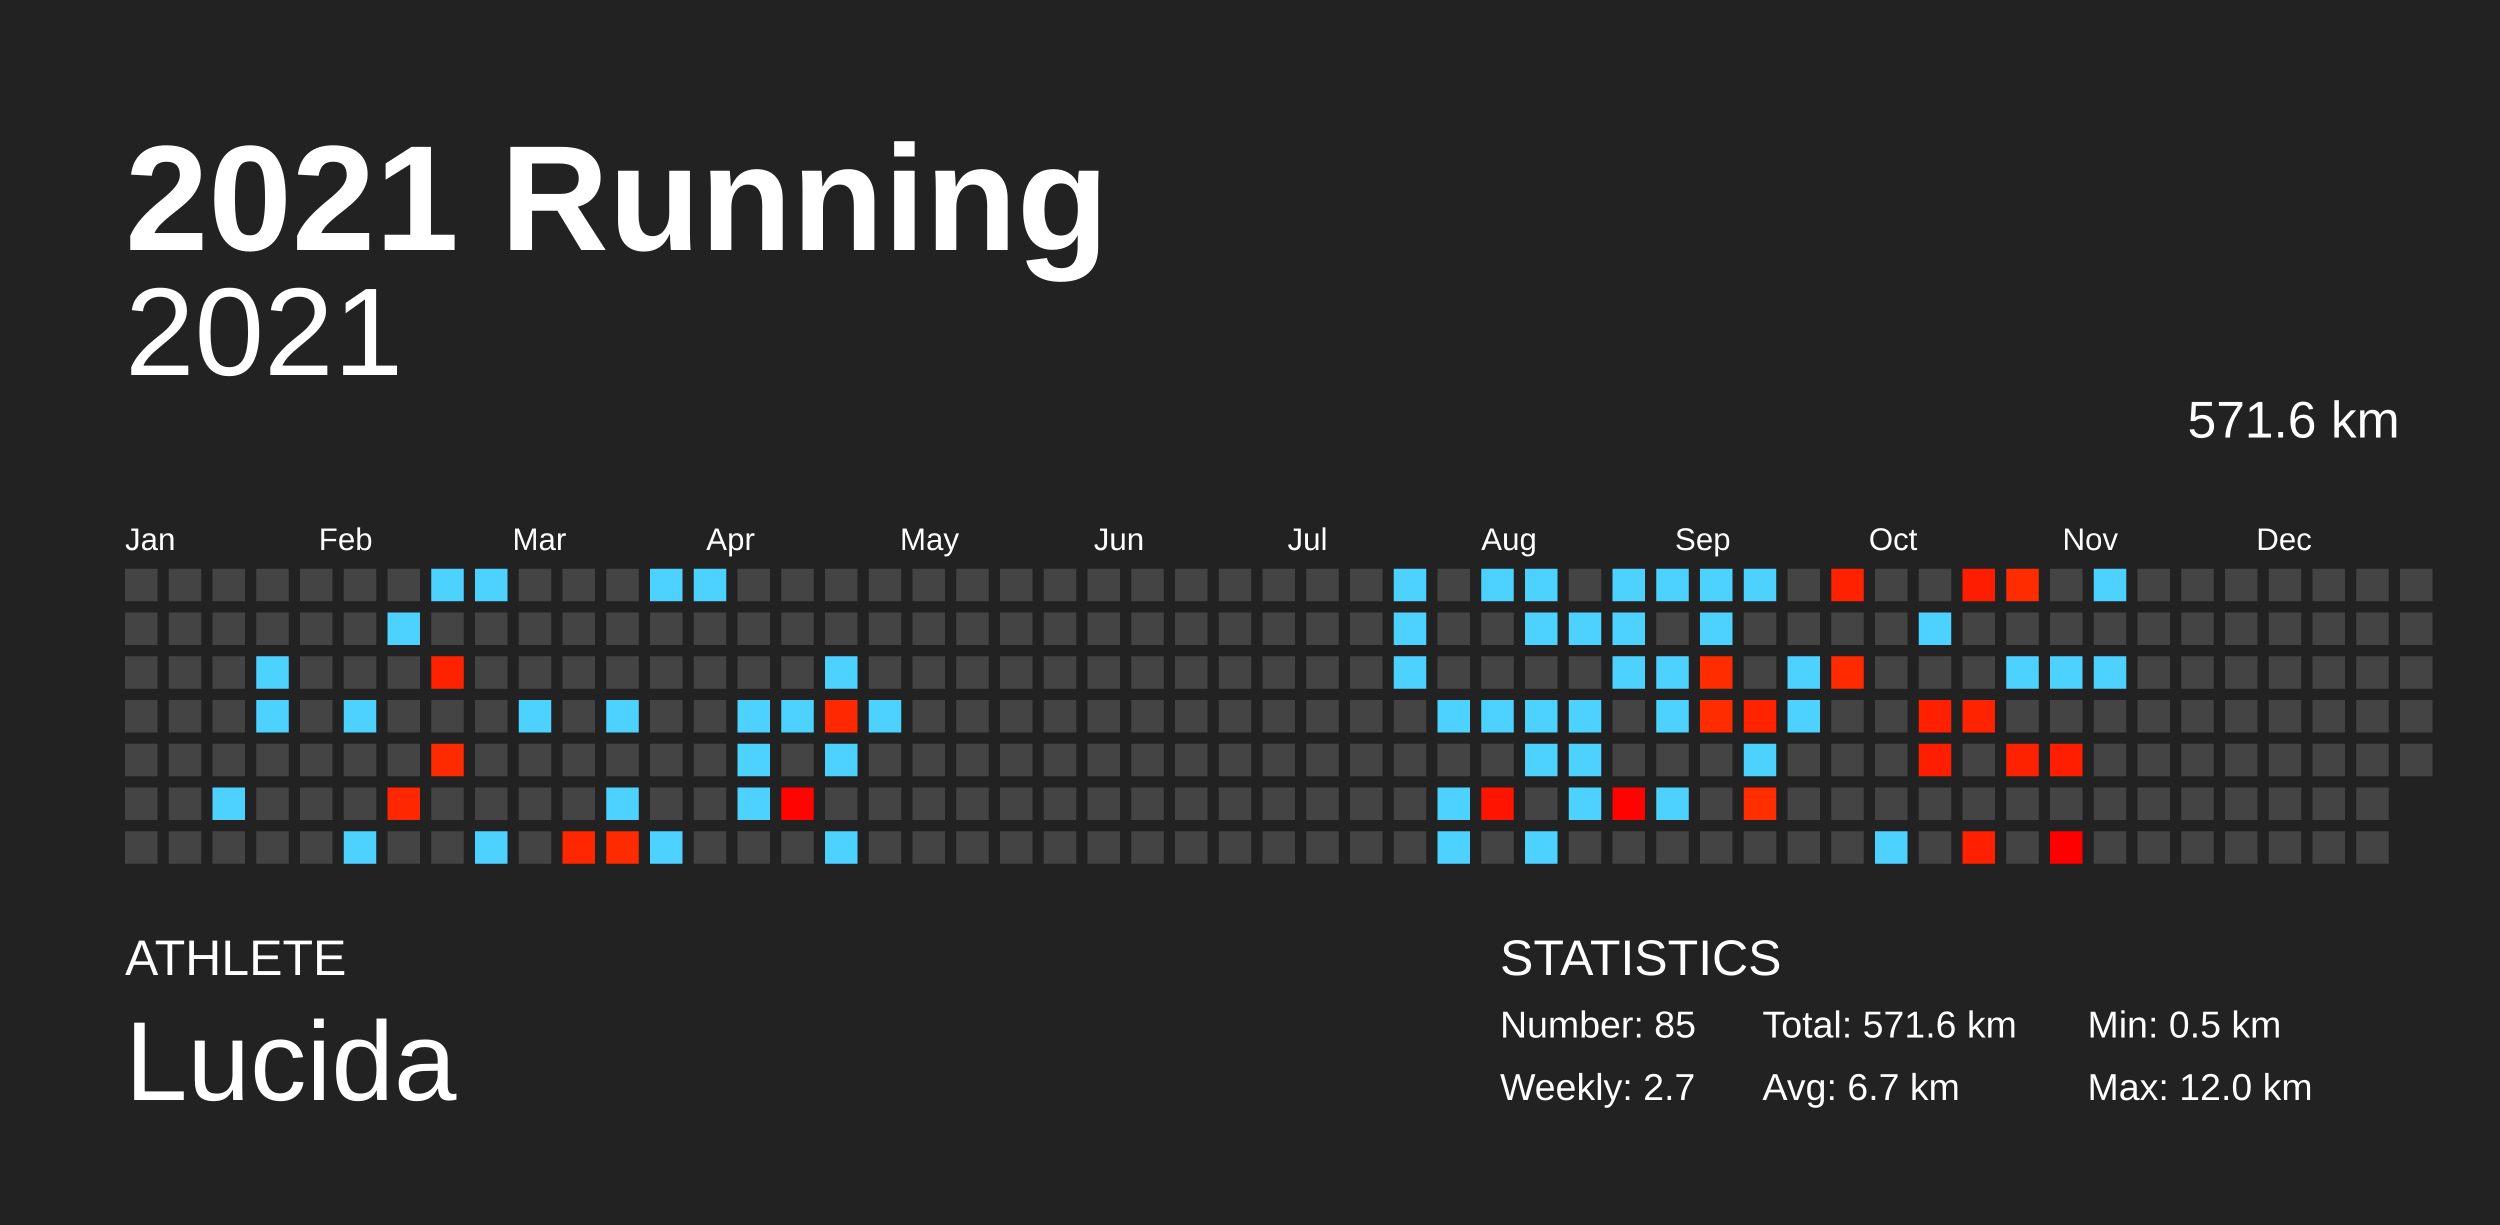
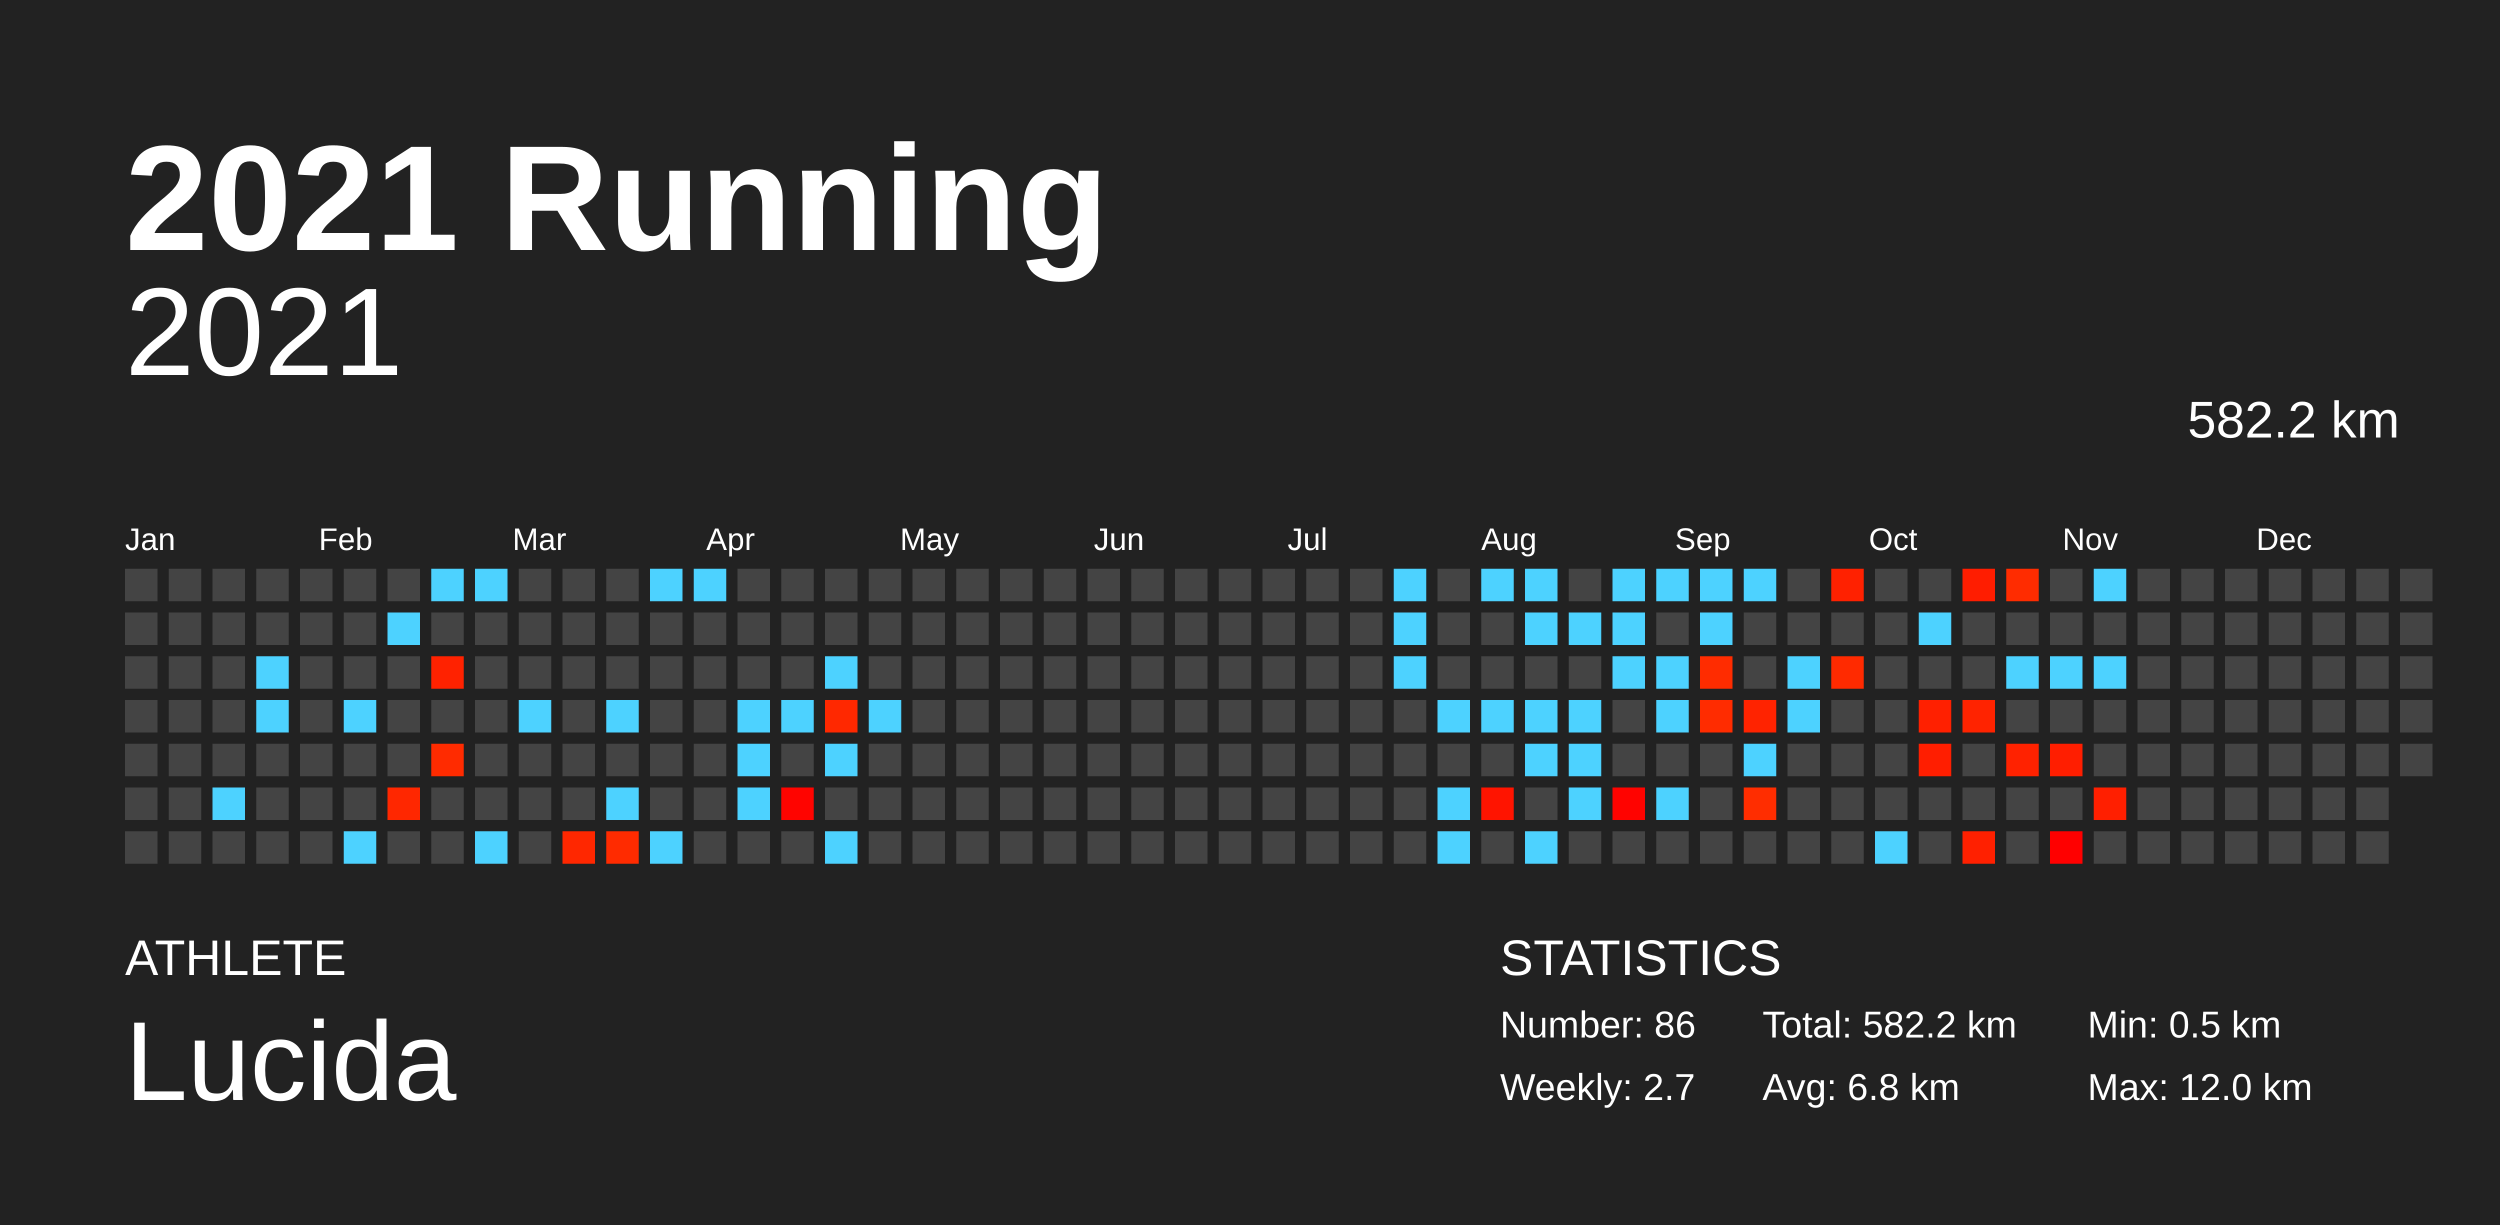
<svg xmlns="http://www.w3.org/2000/svg" baseProfile="full" height="98mm" version="1.1" viewBox="0,0,200,98" width="200mm">
  <defs />
  <rect fill="#222222" height="98" width="200" x="0" y="0" />
  <text fill="#FFFFFF" style="font-size:12px; font-family:Arial; font-weight:bold;" x="10" y="20">2021 Running</text>
  <text fill="#FFFFFF" style="font-size:4px; font-family:Arial" x="10" y="78">ATHLETE</text>
  <text fill="#FFFFFF" style="font-size:9px; font-family:Arial" x="10" y="88">Lucida</text>
  <text fill="#FFFFFF" style="font-size:4px; font-family:Arial" x="120" y="78">STATISTICS</text>
-   <text fill="#FFFFFF" style="font-size:3px; font-family:Arial" x="120" y="83">Number: 85</text>
+   <text fill="#FFFFFF" style="font-size:3px; font-family:Arial" x="120" y="83">Number: 86</text>
  <text fill="#FFFFFF" style="font-size:3px; font-family:Arial" x="120" y="88">Weekly: 2.7</text>
-   <text fill="#FFFFFF" style="font-size:3px; font-family:Arial" x="141" y="83">Total: 571.6 km</text>
-   <text fill="#FFFFFF" style="font-size:3px; font-family:Arial" x="141" y="88">Avg: 6.7 km</text>
+   <text fill="#FFFFFF" style="font-size:3px; font-family:Arial" x="141" y="83">Total: 582.2 km</text>
+   <text fill="#FFFFFF" style="font-size:3px; font-family:Arial" x="141" y="88">Avg: 6.8 km</text>
  <text fill="#FFFFFF" style="font-size:3px; font-family:Arial" x="167" y="83">Min: 0.5 km</text>
  <text fill="#FFFFFF" style="font-size:3px; font-family:Arial" x="167" y="88">Max: 12.0 km</text>
  <text alignment-baseline="hanging" fill="#FFFFFF" style="font-size:10.0px; font-family:Arial;" x="10" y="30">2021</text>
-   <text alignment-baseline="hanging" fill="#FFFFFF" style="font-size:4.125px; font-family:Arial;" x="175" y="35">571.6 km</text>
+   <text alignment-baseline="hanging" fill="#FFFFFF" style="font-size:4.125px; font-family:Arial;" x="175" y="35">582.2 km</text>
  <text fill="#FFFFFF" style="font-size:2.5px; font-family:Arial" x="10.0" y="44">Jan</text>
  <text fill="#FFFFFF" style="font-size:2.5px; font-family:Arial" x="25.5" y="44">Feb</text>
  <text fill="#FFFFFF" style="font-size:2.5px; font-family:Arial" x="41.0" y="44">Mar</text>
  <text fill="#FFFFFF" style="font-size:2.5px; font-family:Arial" x="56.5" y="44">Apr</text>
  <text fill="#FFFFFF" style="font-size:2.5px; font-family:Arial" x="72.0" y="44">May</text>
  <text fill="#FFFFFF" style="font-size:2.5px; font-family:Arial" x="87.5" y="44">Jun</text>
  <text fill="#FFFFFF" style="font-size:2.5px; font-family:Arial" x="103.0" y="44">Jul</text>
  <text fill="#FFFFFF" style="font-size:2.5px; font-family:Arial" x="118.5" y="44">Aug</text>
  <text fill="#FFFFFF" style="font-size:2.5px; font-family:Arial" x="134.0" y="44">Sep</text>
  <text fill="#FFFFFF" style="font-size:2.5px; font-family:Arial" x="149.5" y="44">Oct</text>
  <text fill="#FFFFFF" style="font-size:2.5px; font-family:Arial" x="165.0" y="44">Nov</text>
  <text fill="#FFFFFF" style="font-size:2.5px; font-family:Arial" x="180.5" y="44">Dec</text>
  <rect fill="#444444" height="2.6" width="2.6" x="10.0" y="45.5" />
  <rect fill="#444444" height="2.6" width="2.6" x="10.0" y="49.0" />
  <rect fill="#444444" height="2.6" width="2.6" x="10.0" y="52.5" />
  <rect fill="#444444" height="2.6" width="2.6" x="10.0" y="56.0" />
  <rect fill="#444444" height="2.6" width="2.6" x="10.0" y="59.5" />
  <rect fill="#444444" height="2.6" width="2.6" x="10.0" y="63.0" />
  <rect fill="#444444" height="2.6" width="2.6" x="10.0" y="66.5" />
  <rect fill="#444444" height="2.6" width="2.6" x="13.5" y="45.5" />
  <rect fill="#444444" height="2.6" width="2.6" x="13.5" y="49.0" />
  <rect fill="#444444" height="2.6" width="2.6" x="13.5" y="52.5" />
  <rect fill="#444444" height="2.6" width="2.6" x="13.5" y="56.0" />
  <rect fill="#444444" height="2.6" width="2.6" x="13.5" y="59.5" />
  <rect fill="#444444" height="2.6" width="2.6" x="13.5" y="63.0" />
  <rect fill="#444444" height="2.6" width="2.6" x="13.5" y="66.5" />
  <rect fill="#444444" height="2.6" width="2.6" x="17.0" y="45.5" />
  <rect fill="#444444" height="2.6" width="2.6" x="17.0" y="49.0" />
  <rect fill="#444444" height="2.6" width="2.6" x="17.0" y="52.5" />
  <rect fill="#444444" height="2.6" width="2.6" x="17.0" y="56.0" />
  <rect fill="#444444" height="2.6" width="2.6" x="17.0" y="59.5" />
  <rect fill="#4dd2ff" height="2.6" width="2.6" x="17.0" y="63.0" />
  <rect fill="#444444" height="2.6" width="2.6" x="17.0" y="66.5" />
  <rect fill="#444444" height="2.6" width="2.6" x="20.5" y="45.5" />
  <rect fill="#444444" height="2.6" width="2.6" x="20.5" y="49.0" />
  <rect fill="#4dd2ff" height="2.6" width="2.6" x="20.5" y="52.5" />
  <rect fill="#4dd2ff" height="2.6" width="2.6" x="20.5" y="56.0" />
  <rect fill="#444444" height="2.6" width="2.6" x="20.5" y="59.5" />
  <rect fill="#444444" height="2.6" width="2.6" x="20.5" y="63.0" />
  <rect fill="#444444" height="2.6" width="2.6" x="20.5" y="66.5" />
  <rect fill="#444444" height="2.6" width="2.6" x="24.0" y="45.5" />
  <rect fill="#444444" height="2.6" width="2.6" x="24.0" y="49.0" />
  <rect fill="#444444" height="2.6" width="2.6" x="24.0" y="52.5" />
  <rect fill="#444444" height="2.6" width="2.6" x="24.0" y="56.0" />
  <rect fill="#444444" height="2.6" width="2.6" x="24.0" y="59.5" />
  <rect fill="#444444" height="2.6" width="2.6" x="24.0" y="63.0" />
  <rect fill="#444444" height="2.6" width="2.6" x="24.0" y="66.5" />
  <rect fill="#444444" height="2.6" width="2.6" x="27.5" y="45.5" />
  <rect fill="#444444" height="2.6" width="2.6" x="27.5" y="49.0" />
  <rect fill="#444444" height="2.6" width="2.6" x="27.5" y="52.5" />
  <rect fill="#4dd2ff" height="2.6" width="2.6" x="27.5" y="56.0" />
  <rect fill="#444444" height="2.6" width="2.6" x="27.5" y="59.5" />
  <rect fill="#444444" height="2.6" width="2.6" x="27.5" y="63.0" />
  <rect fill="#4dd2ff" height="2.6" width="2.6" x="27.5" y="66.5" />
  <rect fill="#444444" height="2.6" width="2.6" x="31.0" y="45.5" />
  <rect fill="#4dd2ff" height="2.6" width="2.6" x="31.0" y="49.0" />
  <rect fill="#444444" height="2.6" width="2.6" x="31.0" y="52.5" />
  <rect fill="#444444" height="2.6" width="2.6" x="31.0" y="56.0" />
  <rect fill="#444444" height="2.6" width="2.6" x="31.0" y="59.5" />
  <rect fill="#ff2700" height="2.6" width="2.6" x="31.0" y="63.0" />
  <rect fill="#444444" height="2.6" width="2.6" x="31.0" y="66.5" />
  <rect fill="#4dd2ff" height="2.6" width="2.6" x="34.5" y="45.5" />
  <rect fill="#444444" height="2.6" width="2.6" x="34.5" y="49.0" />
  <rect fill="#ff2200" height="2.6" width="2.6" x="34.5" y="52.5" />
  <rect fill="#444444" height="2.6" width="2.6" x="34.5" y="56.0" />
  <rect fill="#ff2b00" height="2.6" width="2.6" x="34.5" y="59.5" />
  <rect fill="#444444" height="2.6" width="2.6" x="34.5" y="63.0" />
  <rect fill="#444444" height="2.6" width="2.6" x="34.5" y="66.5" />
  <rect fill="#4dd2ff" height="2.6" width="2.6" x="38.0" y="45.5" />
  <rect fill="#444444" height="2.6" width="2.6" x="38.0" y="49.0" />
  <rect fill="#444444" height="2.6" width="2.6" x="38.0" y="52.5" />
  <rect fill="#444444" height="2.6" width="2.6" x="38.0" y="56.0" />
  <rect fill="#444444" height="2.6" width="2.6" x="38.0" y="59.5" />
  <rect fill="#444444" height="2.6" width="2.6" x="38.0" y="63.0" />
  <rect fill="#4dd2ff" height="2.6" width="2.6" x="38.0" y="66.5" />
  <rect fill="#444444" height="2.6" width="2.6" x="41.5" y="45.5" />
  <rect fill="#444444" height="2.6" width="2.6" x="41.5" y="49.0" />
  <rect fill="#444444" height="2.6" width="2.6" x="41.5" y="52.5" />
  <rect fill="#4dd2ff" height="2.6" width="2.6" x="41.5" y="56.0" />
  <rect fill="#444444" height="2.6" width="2.6" x="41.5" y="59.5" />
  <rect fill="#444444" height="2.6" width="2.6" x="41.5" y="63.0" />
  <rect fill="#444444" height="2.6" width="2.6" x="41.5" y="66.5" />
  <rect fill="#444444" height="2.6" width="2.6" x="45.0" y="45.5" />
  <rect fill="#444444" height="2.6" width="2.6" x="45.0" y="49.0" />
  <rect fill="#444444" height="2.6" width="2.6" x="45.0" y="52.5" />
  <rect fill="#444444" height="2.6" width="2.6" x="45.0" y="56.0" />
  <rect fill="#444444" height="2.6" width="2.6" x="45.0" y="59.5" />
  <rect fill="#444444" height="2.6" width="2.6" x="45.0" y="63.0" />
  <rect fill="#ff2700" height="2.6" width="2.6" x="45.0" y="66.5" />
  <rect fill="#444444" height="2.6" width="2.6" x="48.5" y="45.5" />
  <rect fill="#444444" height="2.6" width="2.6" x="48.5" y="49.0" />
  <rect fill="#444444" height="2.6" width="2.6" x="48.5" y="52.5" />
  <rect fill="#4dd2ff" height="2.6" width="2.6" x="48.5" y="56.0" />
  <rect fill="#444444" height="2.6" width="2.6" x="48.5" y="59.5" />
  <rect fill="#4dd2ff" height="2.6" width="2.6" x="48.5" y="63.0" />
  <rect fill="#ff2b00" height="2.6" width="2.6" x="48.5" y="66.5" />
  <rect fill="#4dd2ff" height="2.6" width="2.6" x="52.0" y="45.5" />
  <rect fill="#444444" height="2.6" width="2.6" x="52.0" y="49.0" />
  <rect fill="#444444" height="2.6" width="2.6" x="52.0" y="52.5" />
  <rect fill="#444444" height="2.6" width="2.6" x="52.0" y="56.0" />
  <rect fill="#444444" height="2.6" width="2.6" x="52.0" y="59.5" />
  <rect fill="#444444" height="2.6" width="2.6" x="52.0" y="63.0" />
  <rect fill="#4dd2ff" height="2.6" width="2.6" x="52.0" y="66.5" />
  <rect fill="#4dd2ff" height="2.6" width="2.6" x="55.5" y="45.5" />
  <rect fill="#444444" height="2.6" width="2.6" x="55.5" y="49.0" />
  <rect fill="#444444" height="2.6" width="2.6" x="55.5" y="52.5" />
  <rect fill="#444444" height="2.6" width="2.6" x="55.5" y="56.0" />
  <rect fill="#444444" height="2.6" width="2.6" x="55.5" y="59.5" />
  <rect fill="#444444" height="2.6" width="2.6" x="55.5" y="63.0" />
  <rect fill="#444444" height="2.6" width="2.6" x="55.5" y="66.5" />
  <rect fill="#444444" height="2.6" width="2.6" x="59.0" y="45.5" />
  <rect fill="#444444" height="2.6" width="2.6" x="59.0" y="49.0" />
  <rect fill="#444444" height="2.6" width="2.6" x="59.0" y="52.5" />
  <rect fill="#4dd2ff" height="2.6" width="2.6" x="59.0" y="56.0" />
  <rect fill="#4dd2ff" height="2.6" width="2.6" x="59.0" y="59.5" />
  <rect fill="#4dd2ff" height="2.6" width="2.6" x="59.0" y="63.0" />
  <rect fill="#444444" height="2.6" width="2.6" x="59.0" y="66.5" />
  <rect fill="#444444" height="2.6" width="2.6" x="62.5" y="45.5" />
  <rect fill="#444444" height="2.6" width="2.6" x="62.5" y="49.0" />
  <rect fill="#444444" height="2.6" width="2.6" x="62.5" y="52.5" />
  <rect fill="#4dd2ff" height="2.6" width="2.6" x="62.5" y="56.0" />
  <rect fill="#444444" height="2.6" width="2.6" x="62.5" y="59.5" />
  <rect fill="#ff0400" height="2.6" width="2.6" x="62.5" y="63.0" />
  <rect fill="#444444" height="2.6" width="2.6" x="62.5" y="66.5" />
  <rect fill="#444444" height="2.6" width="2.6" x="66.0" y="45.5" />
  <rect fill="#444444" height="2.6" width="2.6" x="66.0" y="49.0" />
  <rect fill="#4dd2ff" height="2.6" width="2.6" x="66.0" y="52.5" />
  <rect fill="#ff2800" height="2.6" width="2.6" x="66.0" y="56.0" />
  <rect fill="#4dd2ff" height="2.6" width="2.6" x="66.0" y="59.5" />
  <rect fill="#444444" height="2.6" width="2.6" x="66.0" y="63.0" />
  <rect fill="#4dd2ff" height="2.6" width="2.6" x="66.0" y="66.5" />
  <rect fill="#444444" height="2.6" width="2.6" x="69.5" y="45.5" />
  <rect fill="#444444" height="2.6" width="2.6" x="69.5" y="49.0" />
  <rect fill="#444444" height="2.6" width="2.6" x="69.5" y="52.5" />
  <rect fill="#4dd2ff" height="2.6" width="2.6" x="69.5" y="56.0" />
  <rect fill="#444444" height="2.6" width="2.6" x="69.5" y="59.5" />
  <rect fill="#444444" height="2.6" width="2.6" x="69.5" y="63.0" />
  <rect fill="#444444" height="2.6" width="2.6" x="69.5" y="66.5" />
  <rect fill="#444444" height="2.6" width="2.6" x="73.0" y="45.5" />
  <rect fill="#444444" height="2.6" width="2.6" x="73.0" y="49.0" />
  <rect fill="#444444" height="2.6" width="2.6" x="73.0" y="52.5" />
  <rect fill="#444444" height="2.6" width="2.6" x="73.0" y="56.0" />
  <rect fill="#444444" height="2.6" width="2.6" x="73.0" y="59.5" />
  <rect fill="#444444" height="2.6" width="2.6" x="73.0" y="63.0" />
  <rect fill="#444444" height="2.6" width="2.6" x="73.0" y="66.5" />
  <rect fill="#444444" height="2.6" width="2.6" x="76.5" y="45.5" />
  <rect fill="#444444" height="2.6" width="2.6" x="76.5" y="49.0" />
  <rect fill="#444444" height="2.6" width="2.6" x="76.5" y="52.5" />
  <rect fill="#444444" height="2.6" width="2.6" x="76.5" y="56.0" />
  <rect fill="#444444" height="2.6" width="2.6" x="76.5" y="59.5" />
  <rect fill="#444444" height="2.6" width="2.6" x="76.5" y="63.0" />
  <rect fill="#444444" height="2.6" width="2.6" x="76.5" y="66.5" />
  <rect fill="#444444" height="2.6" width="2.6" x="80.0" y="45.5" />
  <rect fill="#444444" height="2.6" width="2.6" x="80.0" y="49.0" />
  <rect fill="#444444" height="2.6" width="2.6" x="80.0" y="52.5" />
  <rect fill="#444444" height="2.6" width="2.6" x="80.0" y="56.0" />
  <rect fill="#444444" height="2.6" width="2.6" x="80.0" y="59.5" />
  <rect fill="#444444" height="2.6" width="2.6" x="80.0" y="63.0" />
  <rect fill="#444444" height="2.6" width="2.6" x="80.0" y="66.5" />
  <rect fill="#444444" height="2.6" width="2.6" x="83.5" y="45.5" />
  <rect fill="#444444" height="2.6" width="2.6" x="83.5" y="49.0" />
  <rect fill="#444444" height="2.6" width="2.6" x="83.5" y="52.5" />
  <rect fill="#444444" height="2.6" width="2.6" x="83.5" y="56.0" />
  <rect fill="#444444" height="2.6" width="2.6" x="83.5" y="59.5" />
  <rect fill="#444444" height="2.6" width="2.6" x="83.5" y="63.0" />
  <rect fill="#444444" height="2.6" width="2.6" x="83.5" y="66.5" />
  <rect fill="#444444" height="2.6" width="2.6" x="87.0" y="45.5" />
  <rect fill="#444444" height="2.6" width="2.6" x="87.0" y="49.0" />
  <rect fill="#444444" height="2.6" width="2.6" x="87.0" y="52.5" />
  <rect fill="#444444" height="2.6" width="2.6" x="87.0" y="56.0" />
  <rect fill="#444444" height="2.6" width="2.6" x="87.0" y="59.5" />
  <rect fill="#444444" height="2.6" width="2.6" x="87.0" y="63.0" />
  <rect fill="#444444" height="2.6" width="2.6" x="87.0" y="66.5" />
  <rect fill="#444444" height="2.6" width="2.6" x="90.5" y="45.5" />
  <rect fill="#444444" height="2.6" width="2.6" x="90.5" y="49.0" />
  <rect fill="#444444" height="2.6" width="2.6" x="90.5" y="52.5" />
  <rect fill="#444444" height="2.6" width="2.6" x="90.5" y="56.0" />
  <rect fill="#444444" height="2.6" width="2.6" x="90.5" y="59.5" />
  <rect fill="#444444" height="2.6" width="2.6" x="90.5" y="63.0" />
  <rect fill="#444444" height="2.6" width="2.6" x="90.5" y="66.5" />
  <rect fill="#444444" height="2.6" width="2.6" x="94.0" y="45.5" />
  <rect fill="#444444" height="2.6" width="2.6" x="94.0" y="49.0" />
  <rect fill="#444444" height="2.6" width="2.6" x="94.0" y="52.5" />
  <rect fill="#444444" height="2.6" width="2.6" x="94.0" y="56.0" />
  <rect fill="#444444" height="2.6" width="2.6" x="94.0" y="59.5" />
  <rect fill="#444444" height="2.6" width="2.6" x="94.0" y="63.0" />
  <rect fill="#444444" height="2.6" width="2.6" x="94.0" y="66.5" />
  <rect fill="#444444" height="2.6" width="2.6" x="97.5" y="45.5" />
  <rect fill="#444444" height="2.6" width="2.6" x="97.5" y="49.0" />
  <rect fill="#444444" height="2.6" width="2.6" x="97.5" y="52.5" />
  <rect fill="#444444" height="2.6" width="2.6" x="97.5" y="56.0" />
  <rect fill="#444444" height="2.6" width="2.6" x="97.5" y="59.5" />
  <rect fill="#444444" height="2.6" width="2.6" x="97.5" y="63.0" />
  <rect fill="#444444" height="2.6" width="2.6" x="97.5" y="66.5" />
  <rect fill="#444444" height="2.6" width="2.6" x="101.0" y="45.5" />
  <rect fill="#444444" height="2.6" width="2.6" x="101.0" y="49.0" />
  <rect fill="#444444" height="2.6" width="2.6" x="101.0" y="52.5" />
  <rect fill="#444444" height="2.6" width="2.6" x="101.0" y="56.0" />
  <rect fill="#444444" height="2.6" width="2.6" x="101.0" y="59.5" />
  <rect fill="#444444" height="2.6" width="2.6" x="101.0" y="63.0" />
  <rect fill="#444444" height="2.6" width="2.6" x="101.0" y="66.5" />
  <rect fill="#444444" height="2.6" width="2.6" x="104.5" y="45.5" />
  <rect fill="#444444" height="2.6" width="2.6" x="104.5" y="49.0" />
  <rect fill="#444444" height="2.6" width="2.6" x="104.5" y="52.5" />
  <rect fill="#444444" height="2.6" width="2.6" x="104.5" y="56.0" />
  <rect fill="#444444" height="2.6" width="2.6" x="104.5" y="59.5" />
  <rect fill="#444444" height="2.6" width="2.6" x="104.5" y="63.0" />
  <rect fill="#444444" height="2.6" width="2.6" x="104.5" y="66.5" />
  <rect fill="#444444" height="2.6" width="2.6" x="108.0" y="45.5" />
  <rect fill="#444444" height="2.6" width="2.6" x="108.0" y="49.0" />
  <rect fill="#444444" height="2.6" width="2.6" x="108.0" y="52.5" />
  <rect fill="#444444" height="2.6" width="2.6" x="108.0" y="56.0" />
  <rect fill="#444444" height="2.6" width="2.6" x="108.0" y="59.5" />
  <rect fill="#444444" height="2.6" width="2.6" x="108.0" y="63.0" />
  <rect fill="#444444" height="2.6" width="2.6" x="108.0" y="66.5" />
  <rect fill="#4dd2ff" height="2.6" width="2.6" x="111.5" y="45.5" />
  <rect fill="#4dd2ff" height="2.6" width="2.6" x="111.5" y="49.0" />
  <rect fill="#4dd2ff" height="2.6" width="2.6" x="111.5" y="52.5" />
  <rect fill="#444444" height="2.6" width="2.6" x="111.5" y="56.0" />
  <rect fill="#444444" height="2.6" width="2.6" x="111.5" y="59.5" />
  <rect fill="#444444" height="2.6" width="2.6" x="111.5" y="63.0" />
  <rect fill="#444444" height="2.6" width="2.6" x="111.5" y="66.5" />
  <rect fill="#444444" height="2.6" width="2.6" x="115.0" y="45.5" />
  <rect fill="#444444" height="2.6" width="2.6" x="115.0" y="49.0" />
  <rect fill="#444444" height="2.6" width="2.6" x="115.0" y="52.5" />
  <rect fill="#4dd2ff" height="2.6" width="2.6" x="115.0" y="56.0" />
  <rect fill="#444444" height="2.6" width="2.6" x="115.0" y="59.5" />
  <rect fill="#4dd2ff" height="2.6" width="2.6" x="115.0" y="63.0" />
  <rect fill="#4dd2ff" height="2.6" width="2.6" x="115.0" y="66.5" />
  <rect fill="#4dd2ff" height="2.6" width="2.6" x="118.5" y="45.5" />
  <rect fill="#444444" height="2.6" width="2.6" x="118.5" y="49.0" />
  <rect fill="#444444" height="2.6" width="2.6" x="118.5" y="52.5" />
  <rect fill="#4dd2ff" height="2.6" width="2.6" x="118.5" y="56.0" />
  <rect fill="#444444" height="2.6" width="2.6" x="118.5" y="59.5" />
  <rect fill="#ff1400" height="2.6" width="2.6" x="118.5" y="63.0" />
  <rect fill="#444444" height="2.6" width="2.6" x="118.5" y="66.5" />
  <rect fill="#4dd2ff" height="2.6" width="2.6" x="122.0" y="45.5" />
  <rect fill="#4dd2ff" height="2.6" width="2.6" x="122.0" y="49.0" />
  <rect fill="#444444" height="2.6" width="2.6" x="122.0" y="52.5" />
  <rect fill="#4dd2ff" height="2.6" width="2.6" x="122.0" y="56.0" />
  <rect fill="#4dd2ff" height="2.6" width="2.6" x="122.0" y="59.5" />
  <rect fill="#444444" height="2.6" width="2.6" x="122.0" y="63.0" />
  <rect fill="#4dd2ff" height="2.6" width="2.6" x="122.0" y="66.5" />
  <rect fill="#444444" height="2.6" width="2.6" x="125.5" y="45.5" />
  <rect fill="#4dd2ff" height="2.6" width="2.6" x="125.5" y="49.0" />
  <rect fill="#444444" height="2.6" width="2.6" x="125.5" y="52.5" />
  <rect fill="#4dd2ff" height="2.6" width="2.6" x="125.5" y="56.0" />
  <rect fill="#4dd2ff" height="2.6" width="2.6" x="125.5" y="59.5" />
  <rect fill="#4dd2ff" height="2.6" width="2.6" x="125.5" y="63.0" />
  <rect fill="#444444" height="2.6" width="2.6" x="125.5" y="66.5" />
  <rect fill="#4dd2ff" height="2.6" width="2.6" x="129.0" y="45.5" />
  <rect fill="#4dd2ff" height="2.6" width="2.6" x="129.0" y="49.0" />
  <rect fill="#4dd2ff" height="2.6" width="2.6" x="129.0" y="52.5" />
  <rect fill="#444444" height="2.6" width="2.6" x="129.0" y="56.0" />
  <rect fill="#444444" height="2.6" width="2.6" x="129.0" y="59.5" />
  <rect fill="#ff0300" height="2.6" width="2.6" x="129.0" y="63.0" />
  <rect fill="#444444" height="2.6" width="2.6" x="129.0" y="66.5" />
  <rect fill="#4dd2ff" height="2.6" width="2.6" x="132.5" y="45.5" />
  <rect fill="#444444" height="2.6" width="2.6" x="132.5" y="49.0" />
  <rect fill="#4dd2ff" height="2.6" width="2.6" x="132.5" y="52.5" />
  <rect fill="#4dd2ff" height="2.6" width="2.6" x="132.5" y="56.0" />
  <rect fill="#444444" height="2.6" width="2.6" x="132.5" y="59.5" />
  <rect fill="#4dd2ff" height="2.6" width="2.6" x="132.5" y="63.0" />
  <rect fill="#444444" height="2.6" width="2.6" x="132.5" y="66.5" />
  <rect fill="#4dd2ff" height="2.6" width="2.6" x="136.0" y="45.5" />
  <rect fill="#4dd2ff" height="2.6" width="2.6" x="136.0" y="49.0" />
  <rect fill="#ff2c00" height="2.6" width="2.6" x="136.0" y="52.5" />
  <rect fill="#ff2c00" height="2.6" width="2.6" x="136.0" y="56.0" />
  <rect fill="#444444" height="2.6" width="2.6" x="136.0" y="59.5" />
  <rect fill="#444444" height="2.6" width="2.6" x="136.0" y="63.0" />
  <rect fill="#444444" height="2.6" width="2.6" x="136.0" y="66.5" />
  <rect fill="#4dd2ff" height="2.6" width="2.6" x="139.5" y="45.5" />
  <rect fill="#444444" height="2.6" width="2.6" x="139.5" y="49.0" />
  <rect fill="#444444" height="2.6" width="2.6" x="139.5" y="52.5" />
  <rect fill="#ff2300" height="2.6" width="2.6" x="139.5" y="56.0" />
  <rect fill="#4dd2ff" height="2.6" width="2.6" x="139.5" y="59.5" />
  <rect fill="#ff2d00" height="2.6" width="2.6" x="139.5" y="63.0" />
  <rect fill="#444444" height="2.6" width="2.6" x="139.5" y="66.5" />
  <rect fill="#444444" height="2.6" width="2.6" x="143.0" y="45.5" />
  <rect fill="#444444" height="2.6" width="2.6" x="143.0" y="49.0" />
  <rect fill="#4dd2ff" height="2.6" width="2.6" x="143.0" y="52.5" />
  <rect fill="#4dd2ff" height="2.6" width="2.6" x="143.0" y="56.0" />
  <rect fill="#444444" height="2.6" width="2.6" x="143.0" y="59.5" />
  <rect fill="#444444" height="2.6" width="2.6" x="143.0" y="63.0" />
  <rect fill="#444444" height="2.6" width="2.6" x="143.0" y="66.5" />
  <rect fill="#ff2100" height="2.6" width="2.6" x="146.5" y="45.5" />
  <rect fill="#444444" height="2.6" width="2.6" x="146.5" y="49.0" />
  <rect fill="#ff2a00" height="2.6" width="2.6" x="146.5" y="52.5" />
  <rect fill="#444444" height="2.6" width="2.6" x="146.5" y="56.0" />
  <rect fill="#444444" height="2.6" width="2.6" x="146.5" y="59.5" />
  <rect fill="#444444" height="2.6" width="2.6" x="146.5" y="63.0" />
  <rect fill="#444444" height="2.6" width="2.6" x="146.5" y="66.5" />
  <rect fill="#444444" height="2.6" width="2.6" x="150.0" y="45.5" />
  <rect fill="#444444" height="2.6" width="2.6" x="150.0" y="49.0" />
  <rect fill="#444444" height="2.6" width="2.6" x="150.0" y="52.5" />
  <rect fill="#444444" height="2.6" width="2.6" x="150.0" y="56.0" />
  <rect fill="#444444" height="2.6" width="2.6" x="150.0" y="59.5" />
  <rect fill="#444444" height="2.6" width="2.6" x="150.0" y="63.0" />
  <rect fill="#4dd2ff" height="2.6" width="2.6" x="150.0" y="66.5" />
  <rect fill="#444444" height="2.6" width="2.6" x="153.5" y="45.5" />
  <rect fill="#4dd2ff" height="2.6" width="2.6" x="153.5" y="49.0" />
  <rect fill="#444444" height="2.6" width="2.6" x="153.5" y="52.5" />
  <rect fill="#ff2000" height="2.6" width="2.6" x="153.5" y="56.0" />
  <rect fill="#ff1e00" height="2.6" width="2.6" x="153.5" y="59.5" />
  <rect fill="#444444" height="2.6" width="2.6" x="153.5" y="63.0" />
  <rect fill="#444444" height="2.6" width="2.6" x="153.5" y="66.5" />
  <rect fill="#ff1d00" height="2.6" width="2.6" x="157.0" y="45.5" />
  <rect fill="#444444" height="2.6" width="2.6" x="157.0" y="49.0" />
  <rect fill="#444444" height="2.6" width="2.6" x="157.0" y="52.5" />
  <rect fill="#ff2300" height="2.6" width="2.6" x="157.0" y="56.0" />
  <rect fill="#444444" height="2.6" width="2.6" x="157.0" y="59.5" />
  <rect fill="#444444" height="2.6" width="2.6" x="157.0" y="63.0" />
  <rect fill="#ff2000" height="2.6" width="2.6" x="157.0" y="66.5" />
  <rect fill="#ff2c00" height="2.6" width="2.6" x="160.5" y="45.5" />
  <rect fill="#444444" height="2.6" width="2.6" x="160.5" y="49.0" />
  <rect fill="#4dd2ff" height="2.6" width="2.6" x="160.5" y="52.5" />
  <rect fill="#444444" height="2.6" width="2.6" x="160.5" y="56.0" />
  <rect fill="#ff2200" height="2.6" width="2.6" x="160.5" y="59.5" />
  <rect fill="#444444" height="2.6" width="2.6" x="160.5" y="63.0" />
  <rect fill="#444444" height="2.6" width="2.6" x="160.5" y="66.5" />
  <rect fill="#444444" height="2.6" width="2.6" x="164.0" y="45.5" />
  <rect fill="#444444" height="2.6" width="2.6" x="164.0" y="49.0" />
  <rect fill="#4dd2ff" height="2.6" width="2.6" x="164.0" y="52.5" />
  <rect fill="#444444" height="2.6" width="2.6" x="164.0" y="56.0" />
  <rect fill="#ff1e00" height="2.6" width="2.6" x="164.0" y="59.5" />
  <rect fill="#444444" height="2.6" width="2.6" x="164.0" y="63.0" />
  <rect fill="#ff0000" height="2.6" width="2.6" x="164.0" y="66.5" />
  <rect fill="#4dd2ff" height="2.6" width="2.6" x="167.5" y="45.5" />
  <rect fill="#444444" height="2.6" width="2.6" x="167.5" y="49.0" />
  <rect fill="#4dd2ff" height="2.6" width="2.6" x="167.5" y="52.5" />
  <rect fill="#444444" height="2.6" width="2.6" x="167.5" y="56.0" />
  <rect fill="#444444" height="2.6" width="2.6" x="167.5" y="59.5" />
-   <rect fill="#444444" height="2.6" width="2.6" x="167.5" y="63.0" />
+   <rect fill="#ff1f00" height="2.6" width="2.6" x="167.5" y="63.0" />
  <rect fill="#444444" height="2.6" width="2.6" x="167.5" y="66.5" />
  <rect fill="#444444" height="2.6" width="2.6" x="171.0" y="45.5" />
  <rect fill="#444444" height="2.6" width="2.6" x="171.0" y="49.0" />
  <rect fill="#444444" height="2.6" width="2.6" x="171.0" y="52.5" />
  <rect fill="#444444" height="2.6" width="2.6" x="171.0" y="56.0" />
  <rect fill="#444444" height="2.6" width="2.6" x="171.0" y="59.5" />
  <rect fill="#444444" height="2.6" width="2.6" x="171.0" y="63.0" />
  <rect fill="#444444" height="2.6" width="2.6" x="171.0" y="66.5" />
  <rect fill="#444444" height="2.6" width="2.6" x="174.5" y="45.5" />
  <rect fill="#444444" height="2.6" width="2.6" x="174.5" y="49.0" />
  <rect fill="#444444" height="2.6" width="2.6" x="174.5" y="52.5" />
  <rect fill="#444444" height="2.6" width="2.6" x="174.5" y="56.0" />
  <rect fill="#444444" height="2.6" width="2.6" x="174.5" y="59.5" />
  <rect fill="#444444" height="2.6" width="2.6" x="174.5" y="63.0" />
  <rect fill="#444444" height="2.6" width="2.6" x="174.5" y="66.5" />
  <rect fill="#444444" height="2.6" width="2.6" x="178.0" y="45.5" />
  <rect fill="#444444" height="2.6" width="2.6" x="178.0" y="49.0" />
  <rect fill="#444444" height="2.6" width="2.6" x="178.0" y="52.5" />
  <rect fill="#444444" height="2.6" width="2.6" x="178.0" y="56.0" />
  <rect fill="#444444" height="2.6" width="2.6" x="178.0" y="59.5" />
  <rect fill="#444444" height="2.6" width="2.6" x="178.0" y="63.0" />
  <rect fill="#444444" height="2.6" width="2.6" x="178.0" y="66.5" />
  <rect fill="#444444" height="2.6" width="2.6" x="181.5" y="45.5" />
  <rect fill="#444444" height="2.6" width="2.6" x="181.5" y="49.0" />
  <rect fill="#444444" height="2.6" width="2.6" x="181.5" y="52.5" />
  <rect fill="#444444" height="2.6" width="2.6" x="181.5" y="56.0" />
  <rect fill="#444444" height="2.6" width="2.6" x="181.5" y="59.5" />
  <rect fill="#444444" height="2.6" width="2.6" x="181.5" y="63.0" />
  <rect fill="#444444" height="2.6" width="2.6" x="181.5" y="66.5" />
  <rect fill="#444444" height="2.6" width="2.6" x="185.0" y="45.5" />
  <rect fill="#444444" height="2.6" width="2.6" x="185.0" y="49.0" />
  <rect fill="#444444" height="2.6" width="2.6" x="185.0" y="52.5" />
  <rect fill="#444444" height="2.6" width="2.6" x="185.0" y="56.0" />
  <rect fill="#444444" height="2.6" width="2.6" x="185.0" y="59.5" />
  <rect fill="#444444" height="2.6" width="2.6" x="185.0" y="63.0" />
  <rect fill="#444444" height="2.6" width="2.6" x="185.0" y="66.5" />
  <rect fill="#444444" height="2.6" width="2.6" x="188.5" y="45.5" />
  <rect fill="#444444" height="2.6" width="2.6" x="188.5" y="49.0" />
  <rect fill="#444444" height="2.6" width="2.6" x="188.5" y="52.5" />
  <rect fill="#444444" height="2.6" width="2.6" x="188.5" y="56.0" />
  <rect fill="#444444" height="2.6" width="2.6" x="188.5" y="59.5" />
  <rect fill="#444444" height="2.6" width="2.6" x="188.5" y="63.0" />
  <rect fill="#444444" height="2.6" width="2.6" x="188.5" y="66.5" />
  <rect fill="#444444" height="2.6" width="2.6" x="192.0" y="45.5" />
  <rect fill="#444444" height="2.6" width="2.6" x="192.0" y="49.0" />
  <rect fill="#444444" height="2.6" width="2.6" x="192.0" y="52.5" />
  <rect fill="#444444" height="2.6" width="2.6" x="192.0" y="56.0" />
  <rect fill="#444444" height="2.6" width="2.6" x="192.0" y="59.5" />
</svg>
